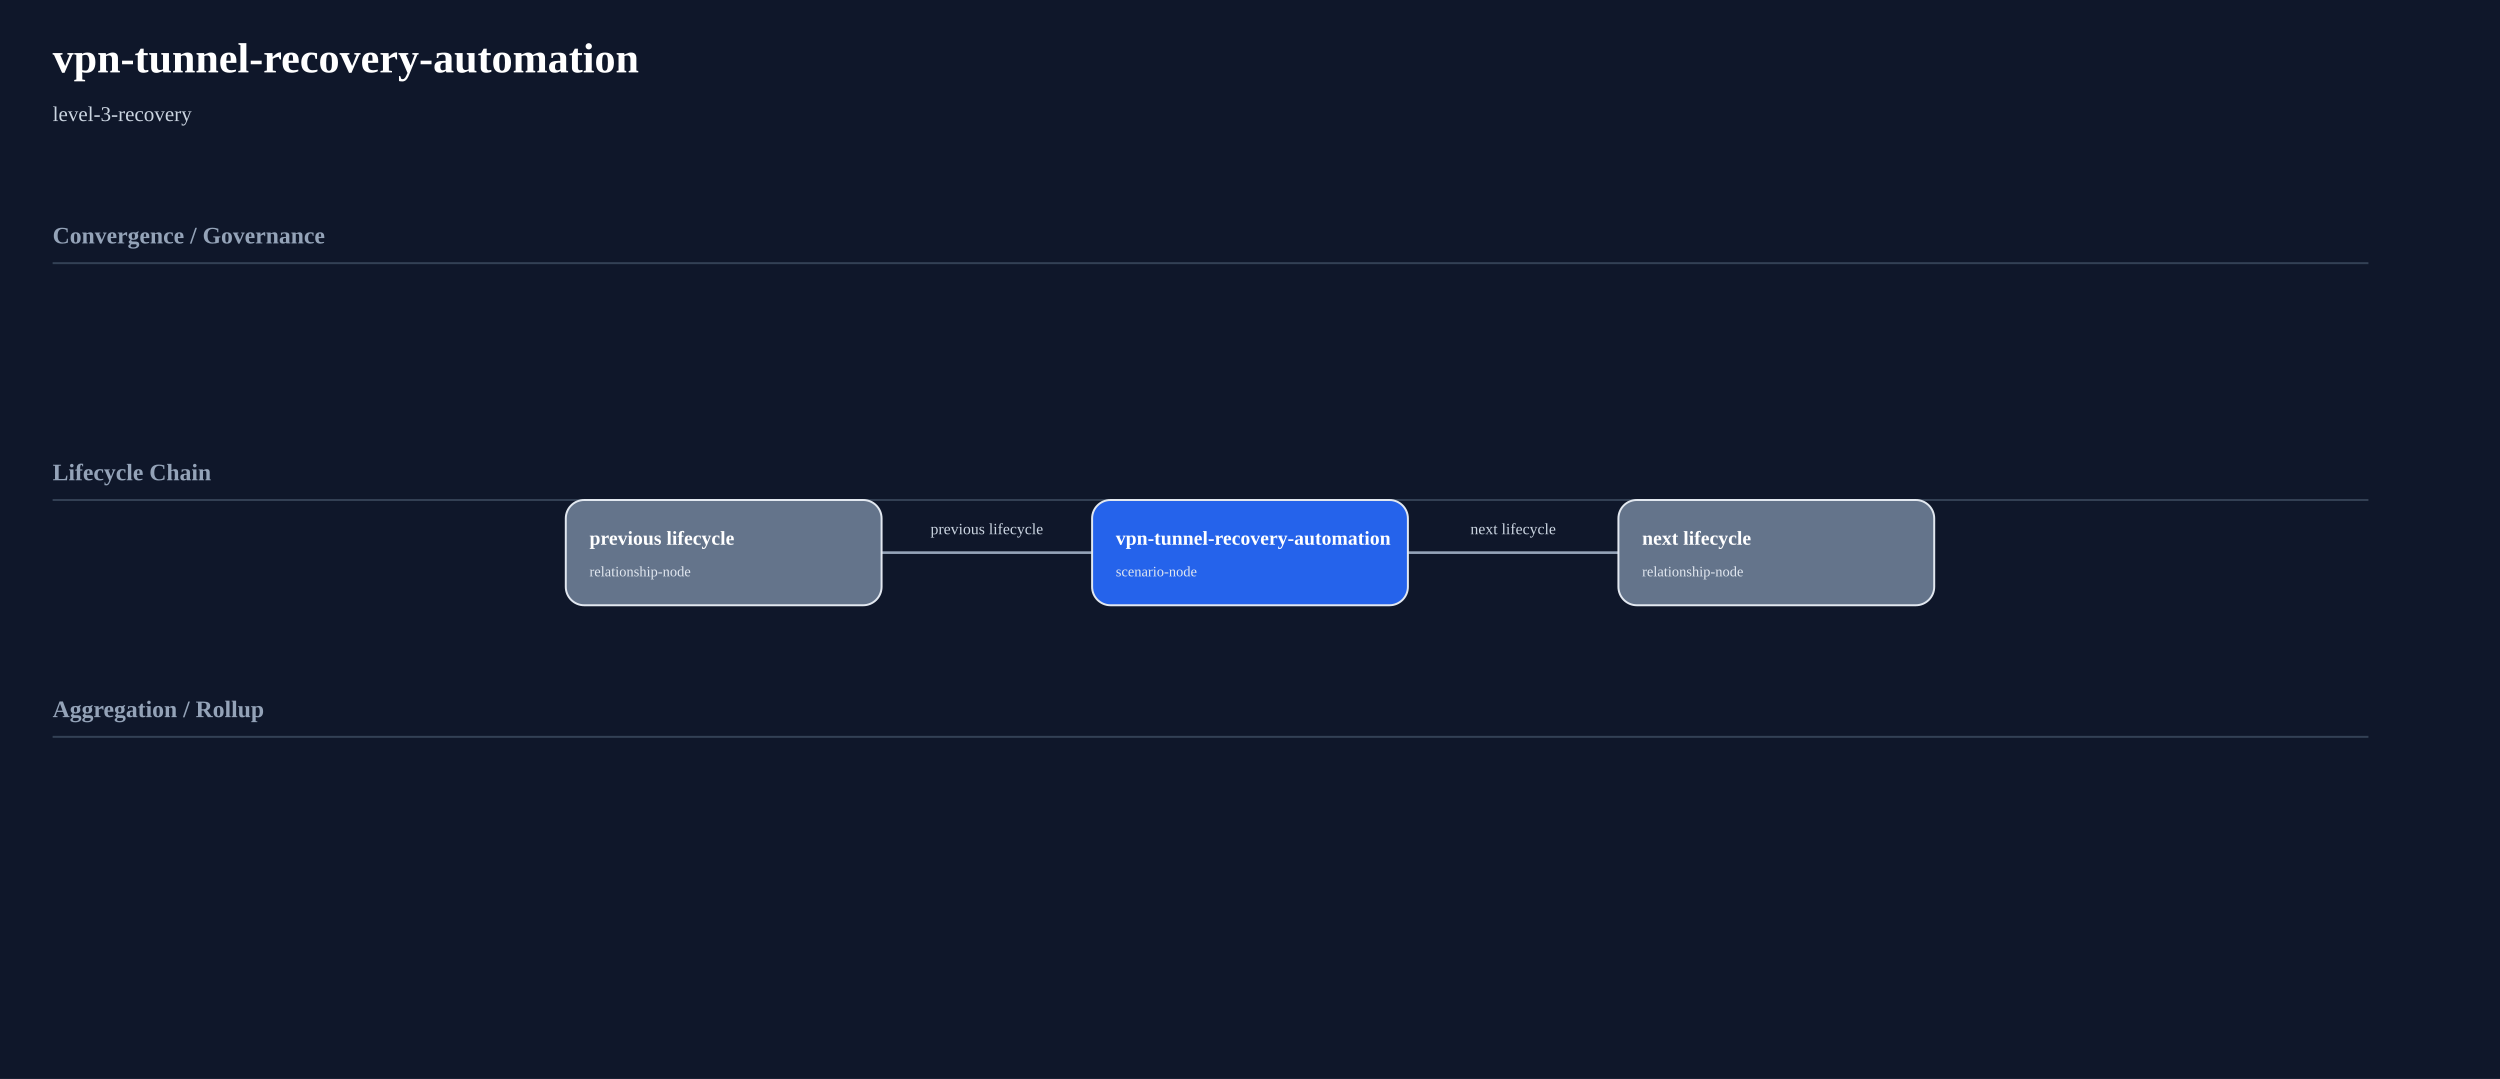
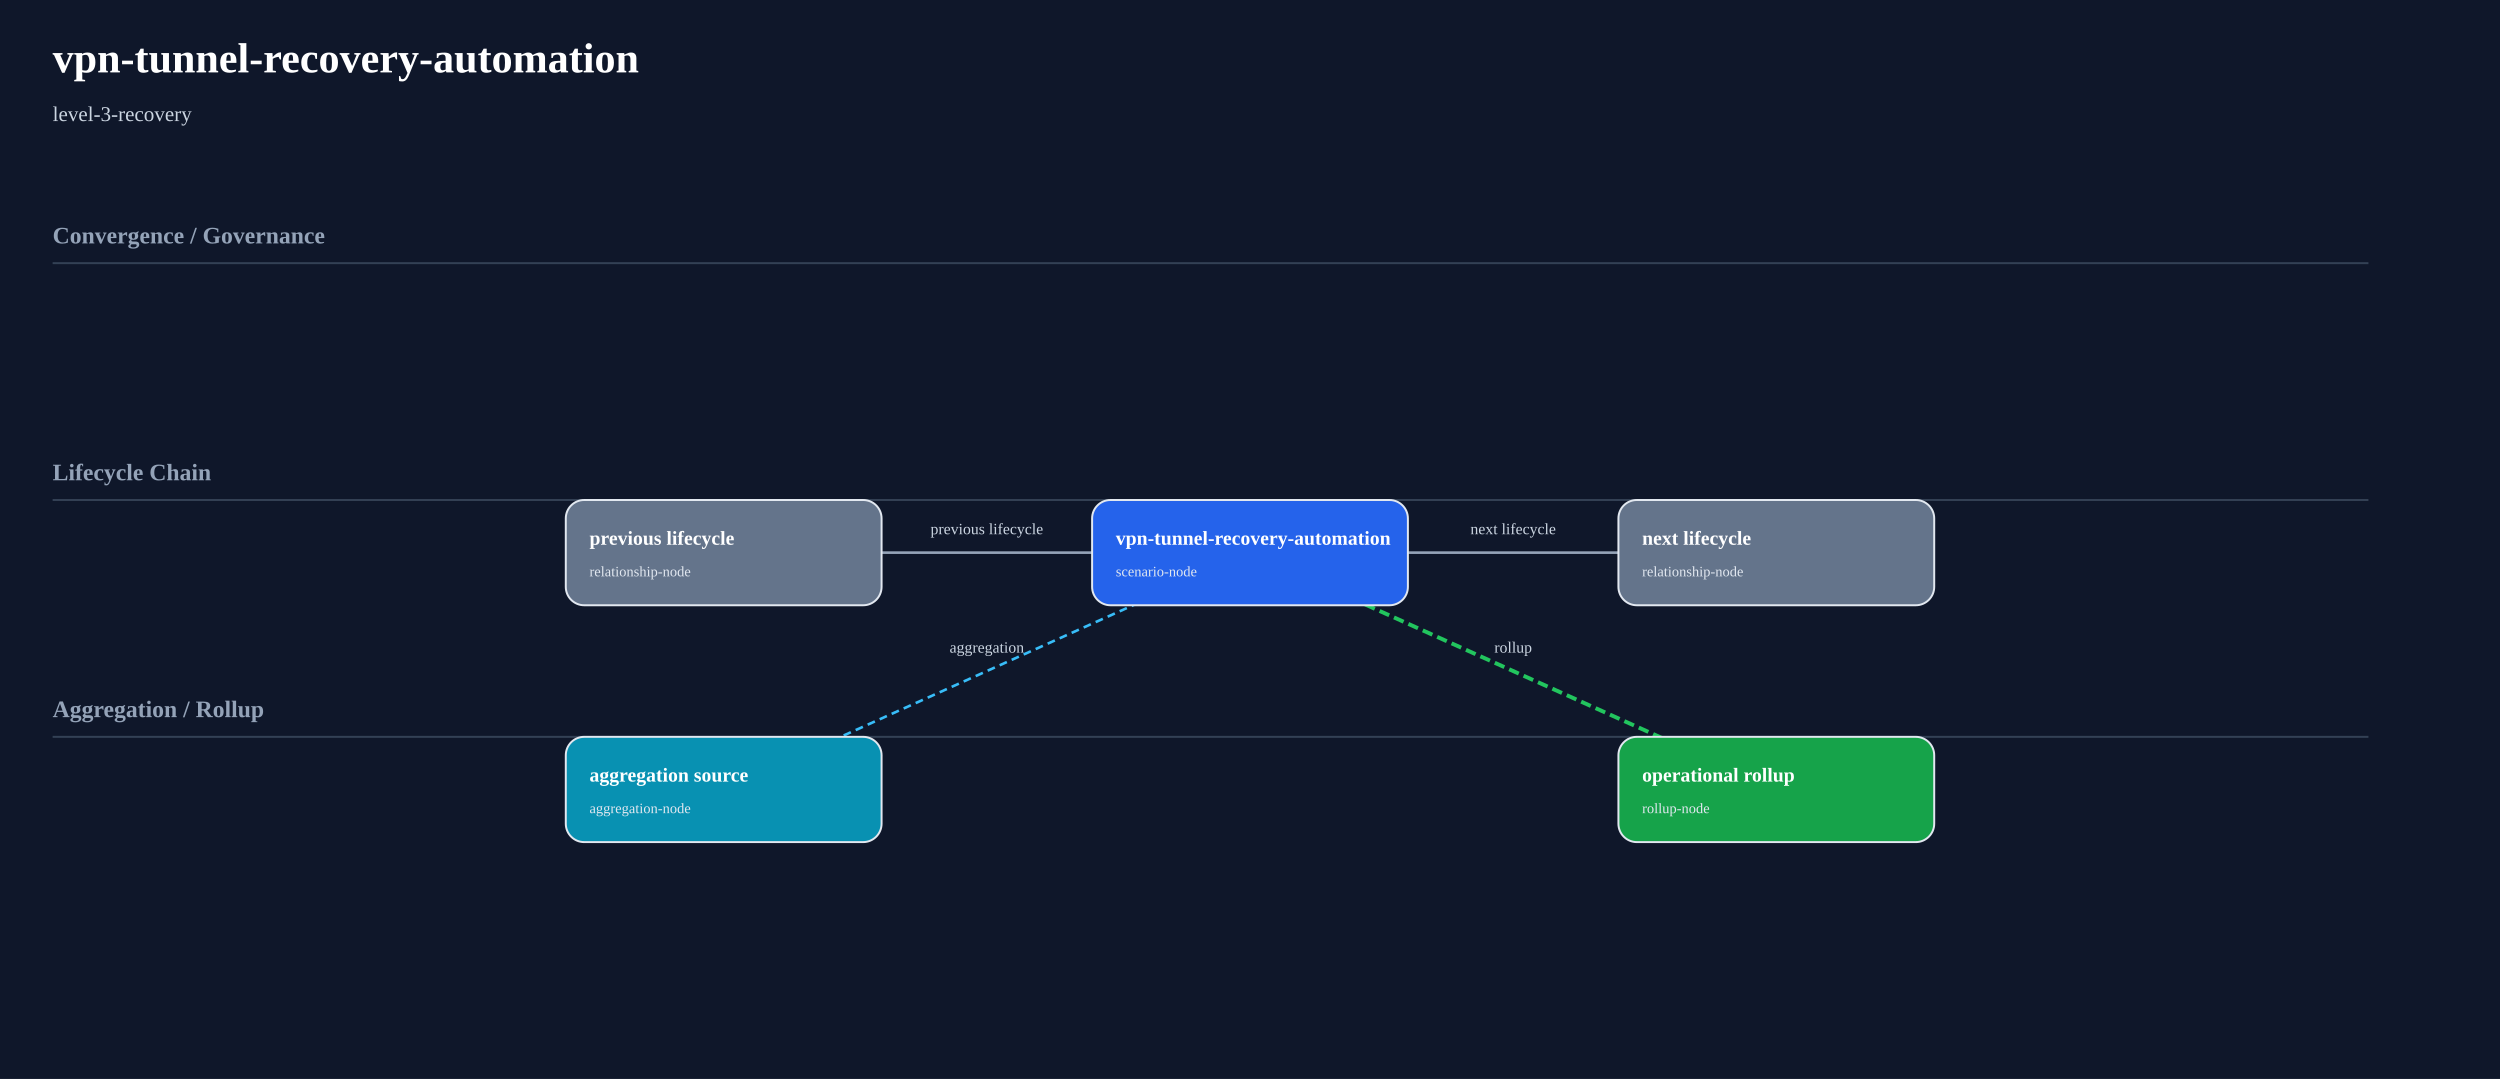
<svg xmlns="http://www.w3.org/2000/svg" width="1900" height="820">
  <rect width="100%" height="100%" fill="#0f172a" />
  <defs>
    <marker id="arrow" markerWidth="10" markerHeight="10" refX="9" refY="3" orient="auto" markerUnits="strokeWidth">
      <path d="M0,0 L0,6 L9,3 z" fill="#94a3b8" />
    </marker>
  </defs>
  <text x="40" y="55" fill="#ffffff" font-size="32" font-weight="bold">vpn-tunnel-recovery-automation</text>
  <text x="40" y="92" fill="#cbd5e1" font-size="16">level-3-recovery</text>
  <text x="40" y="185" fill="#94a3b8" font-size="18" font-weight="bold">Convergence / Governance</text>
  <text x="40" y="365" fill="#94a3b8" font-size="18" font-weight="bold">Lifecycle Chain</text>
  <text x="40" y="545" fill="#94a3b8" font-size="18" font-weight="bold">Aggregation / Rollup</text>
  <line x1="40" y1="200" x2="1800" y2="200" stroke="#334155" stroke-width="1.5" />
  <line x1="40" y1="380" x2="1800" y2="380" stroke="#334155" stroke-width="1.5" />
  <line x1="40" y1="560" x2="1800" y2="560" stroke="#334155" stroke-width="1.5" />
  <line x1="550" y1="420" x2="950" y2="420" stroke="#94a3b8" stroke-width="2" stroke-dasharray="" marker-end="url(#arrow)" />
  <text x="750.0" y="406.0" fill="#cbd5e1" font-size="12" text-anchor="middle">previous lifecycle</text>
  <line x1="950" y1="420" x2="1350" y2="420" stroke="#94a3b8" stroke-width="2" stroke-dasharray="" marker-end="url(#arrow)" />
  <text x="1150.0" y="406.0" fill="#cbd5e1" font-size="12" text-anchor="middle">next lifecycle</text>
+   <line x1="550" y1="600" x2="950" y2="420" stroke="#38bdf8" stroke-width="2" stroke-dasharray="6,4" marker-end="url(#arrow)" />
+   <text x="750.0" y="496.0" fill="#cbd5e1" font-size="12" text-anchor="middle">aggregation</text>
+   <line x1="950" y1="420" x2="1350" y2="600" stroke="#22c55e" stroke-width="3" stroke-dasharray="8,4" marker-end="url(#arrow)" />
+   <text x="1150.0" y="496.0" fill="#cbd5e1" font-size="12" text-anchor="middle">rollup</text>
  <rect x="830" y="380" width="240" height="80" rx="14" fill="#2563eb" stroke="#e2e8f0" stroke-width="1.5" />
  <text x="848" y="414" fill="#ffffff" font-size="15" font-weight="bold">vpn-tunnel-recovery-automation</text>
  <text x="848" y="438" fill="#e2e8f0" font-size="11">scenario-node</text>
  <rect x="430" y="380" width="240" height="80" rx="14" fill="#64748b" stroke="#e2e8f0" stroke-width="1.5" />
  <text x="448" y="414" fill="#ffffff" font-size="15" font-weight="bold">previous lifecycle</text>
  <text x="448" y="438" fill="#e2e8f0" font-size="11">relationship-node</text>
  <rect x="1230" y="380" width="240" height="80" rx="14" fill="#64748b" stroke="#e2e8f0" stroke-width="1.5" />
  <text x="1248" y="414" fill="#ffffff" font-size="15" font-weight="bold">next lifecycle</text>
  <text x="1248" y="438" fill="#e2e8f0" font-size="11">relationship-node</text>
+   <rect x="430" y="560" width="240" height="80" rx="14" fill="#0891b2" stroke="#e2e8f0" stroke-width="1.5" />
+   <text x="448" y="594" fill="#ffffff" font-size="15" font-weight="bold">aggregation source</text>
+   <text x="448" y="618" fill="#e2e8f0" font-size="11">aggregation-node</text>
+   <rect x="1230" y="560" width="240" height="80" rx="14" fill="#16a34a" stroke="#e2e8f0" stroke-width="1.5" />
+   <text x="1248" y="594" fill="#ffffff" font-size="15" font-weight="bold">operational rollup</text>
+   <text x="1248" y="618" fill="#e2e8f0" font-size="11">rollup-node</text>
</svg>
